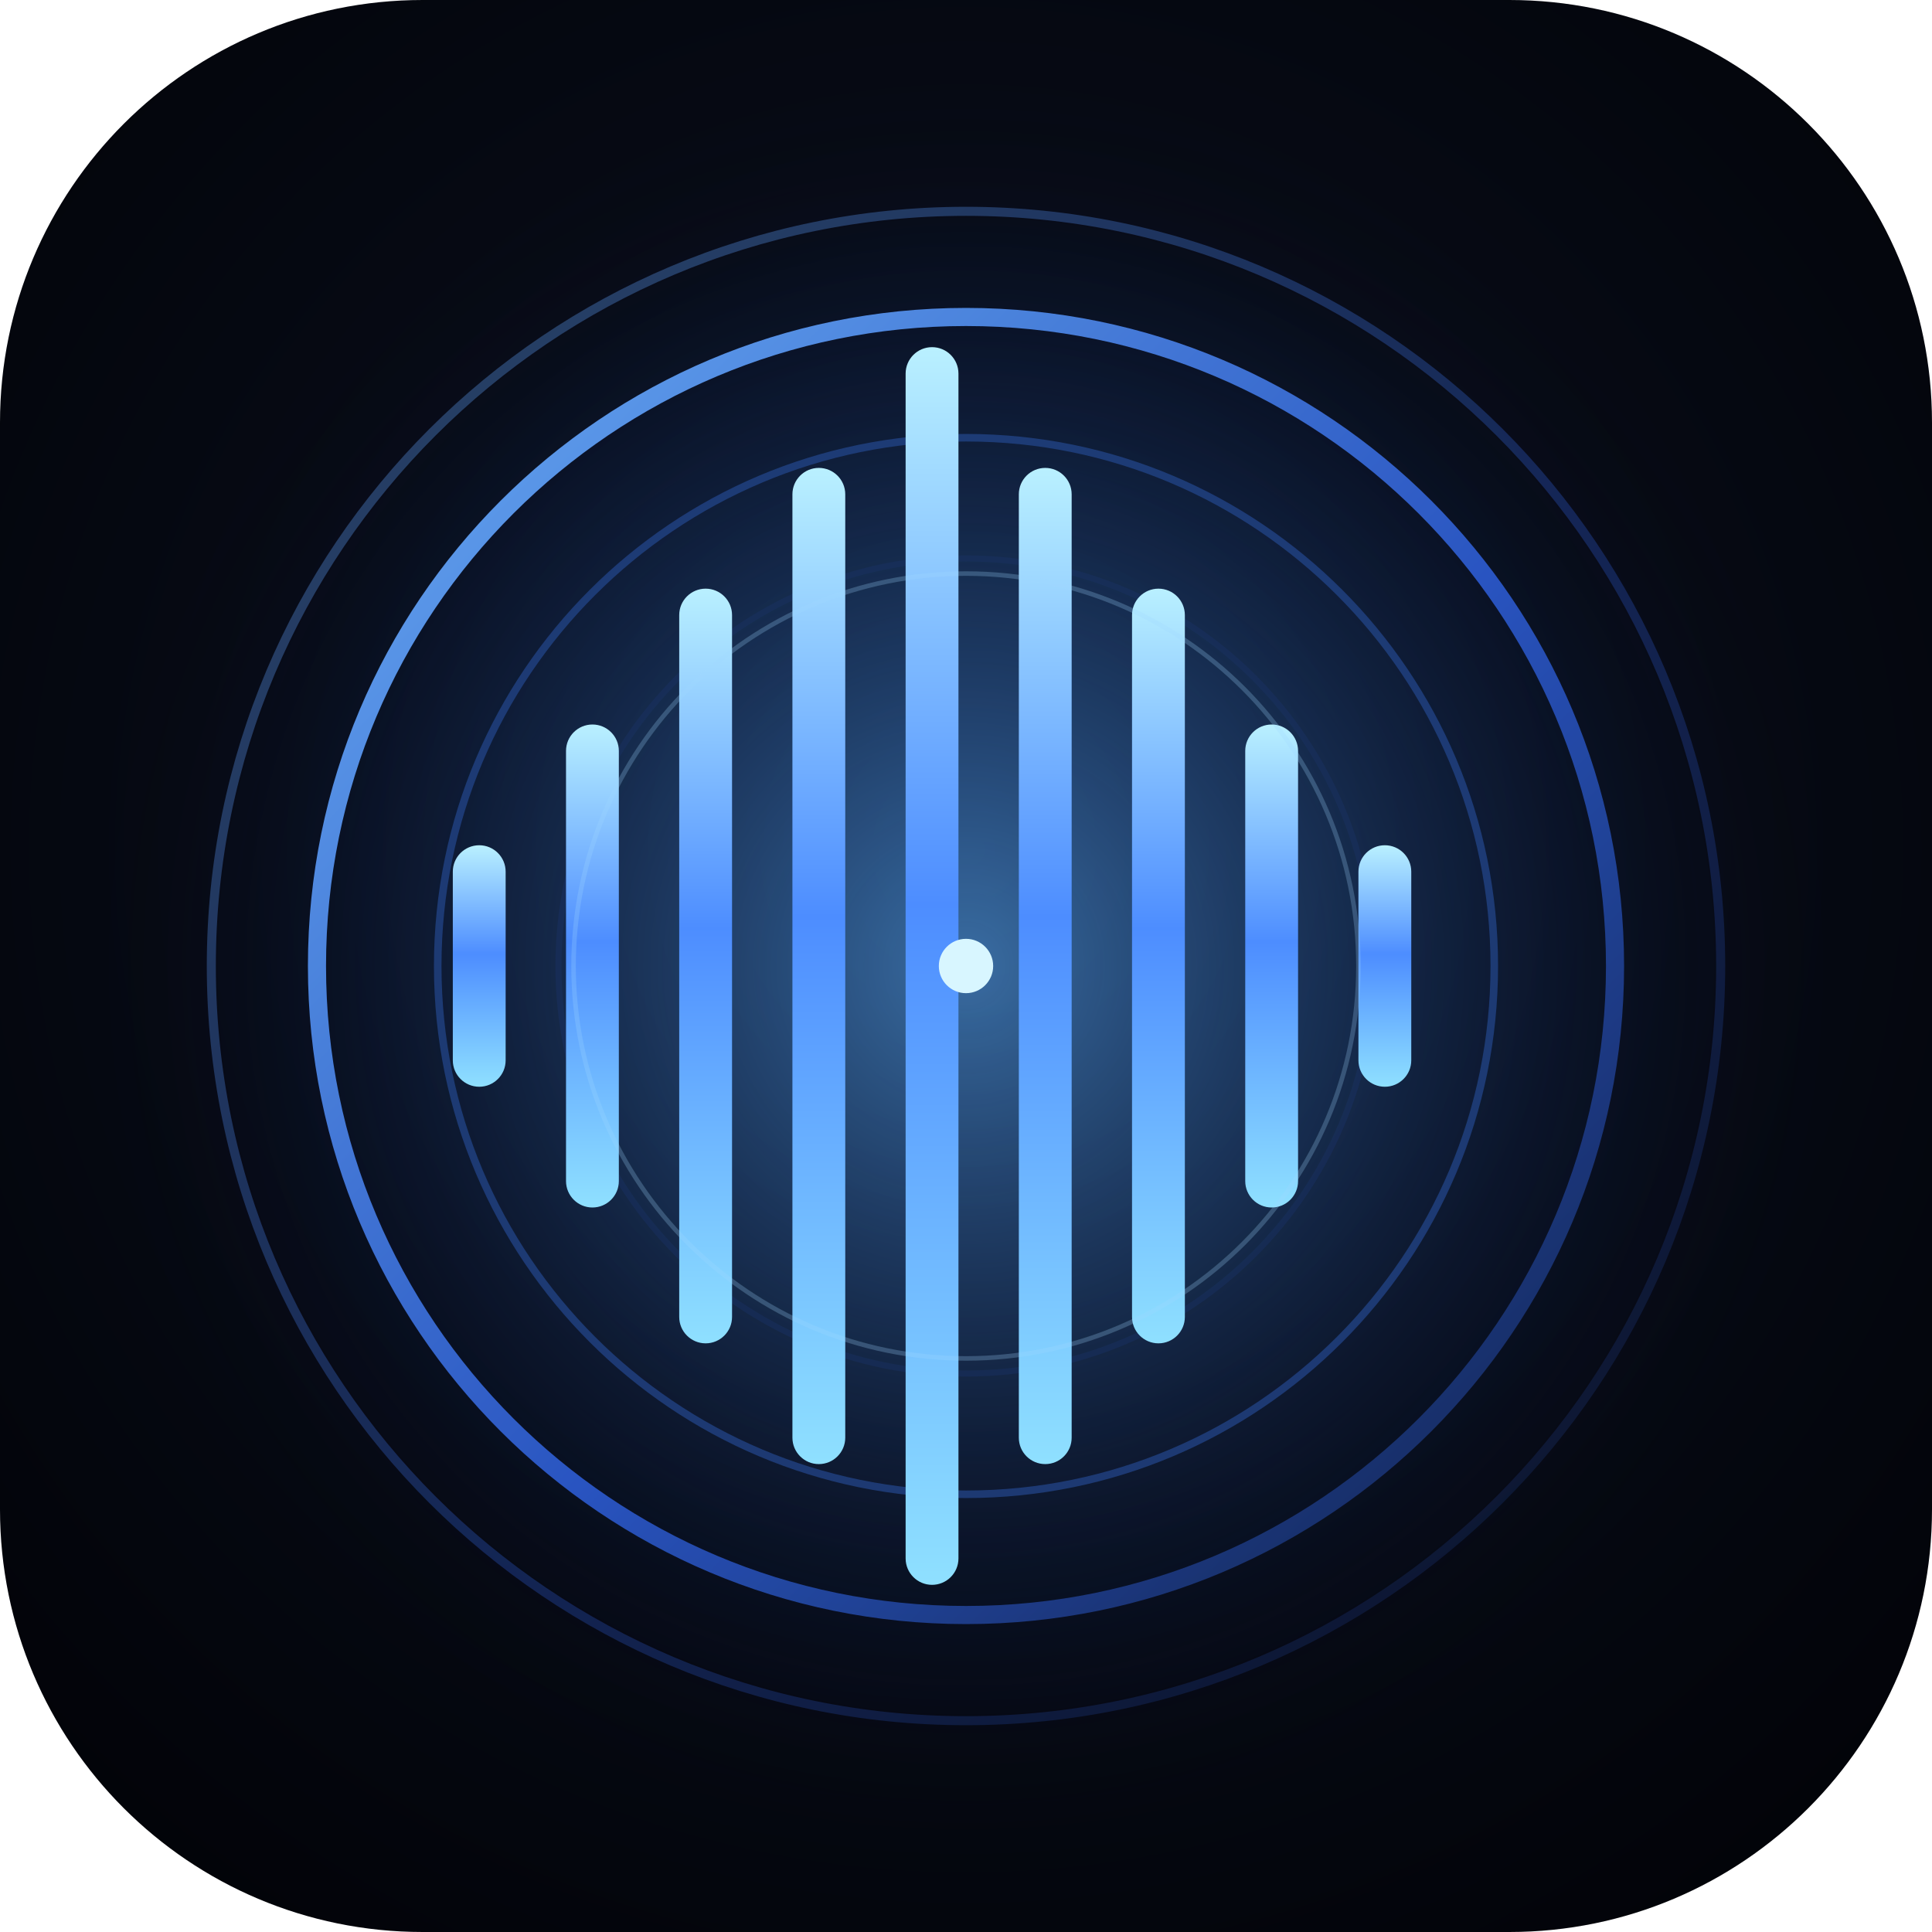
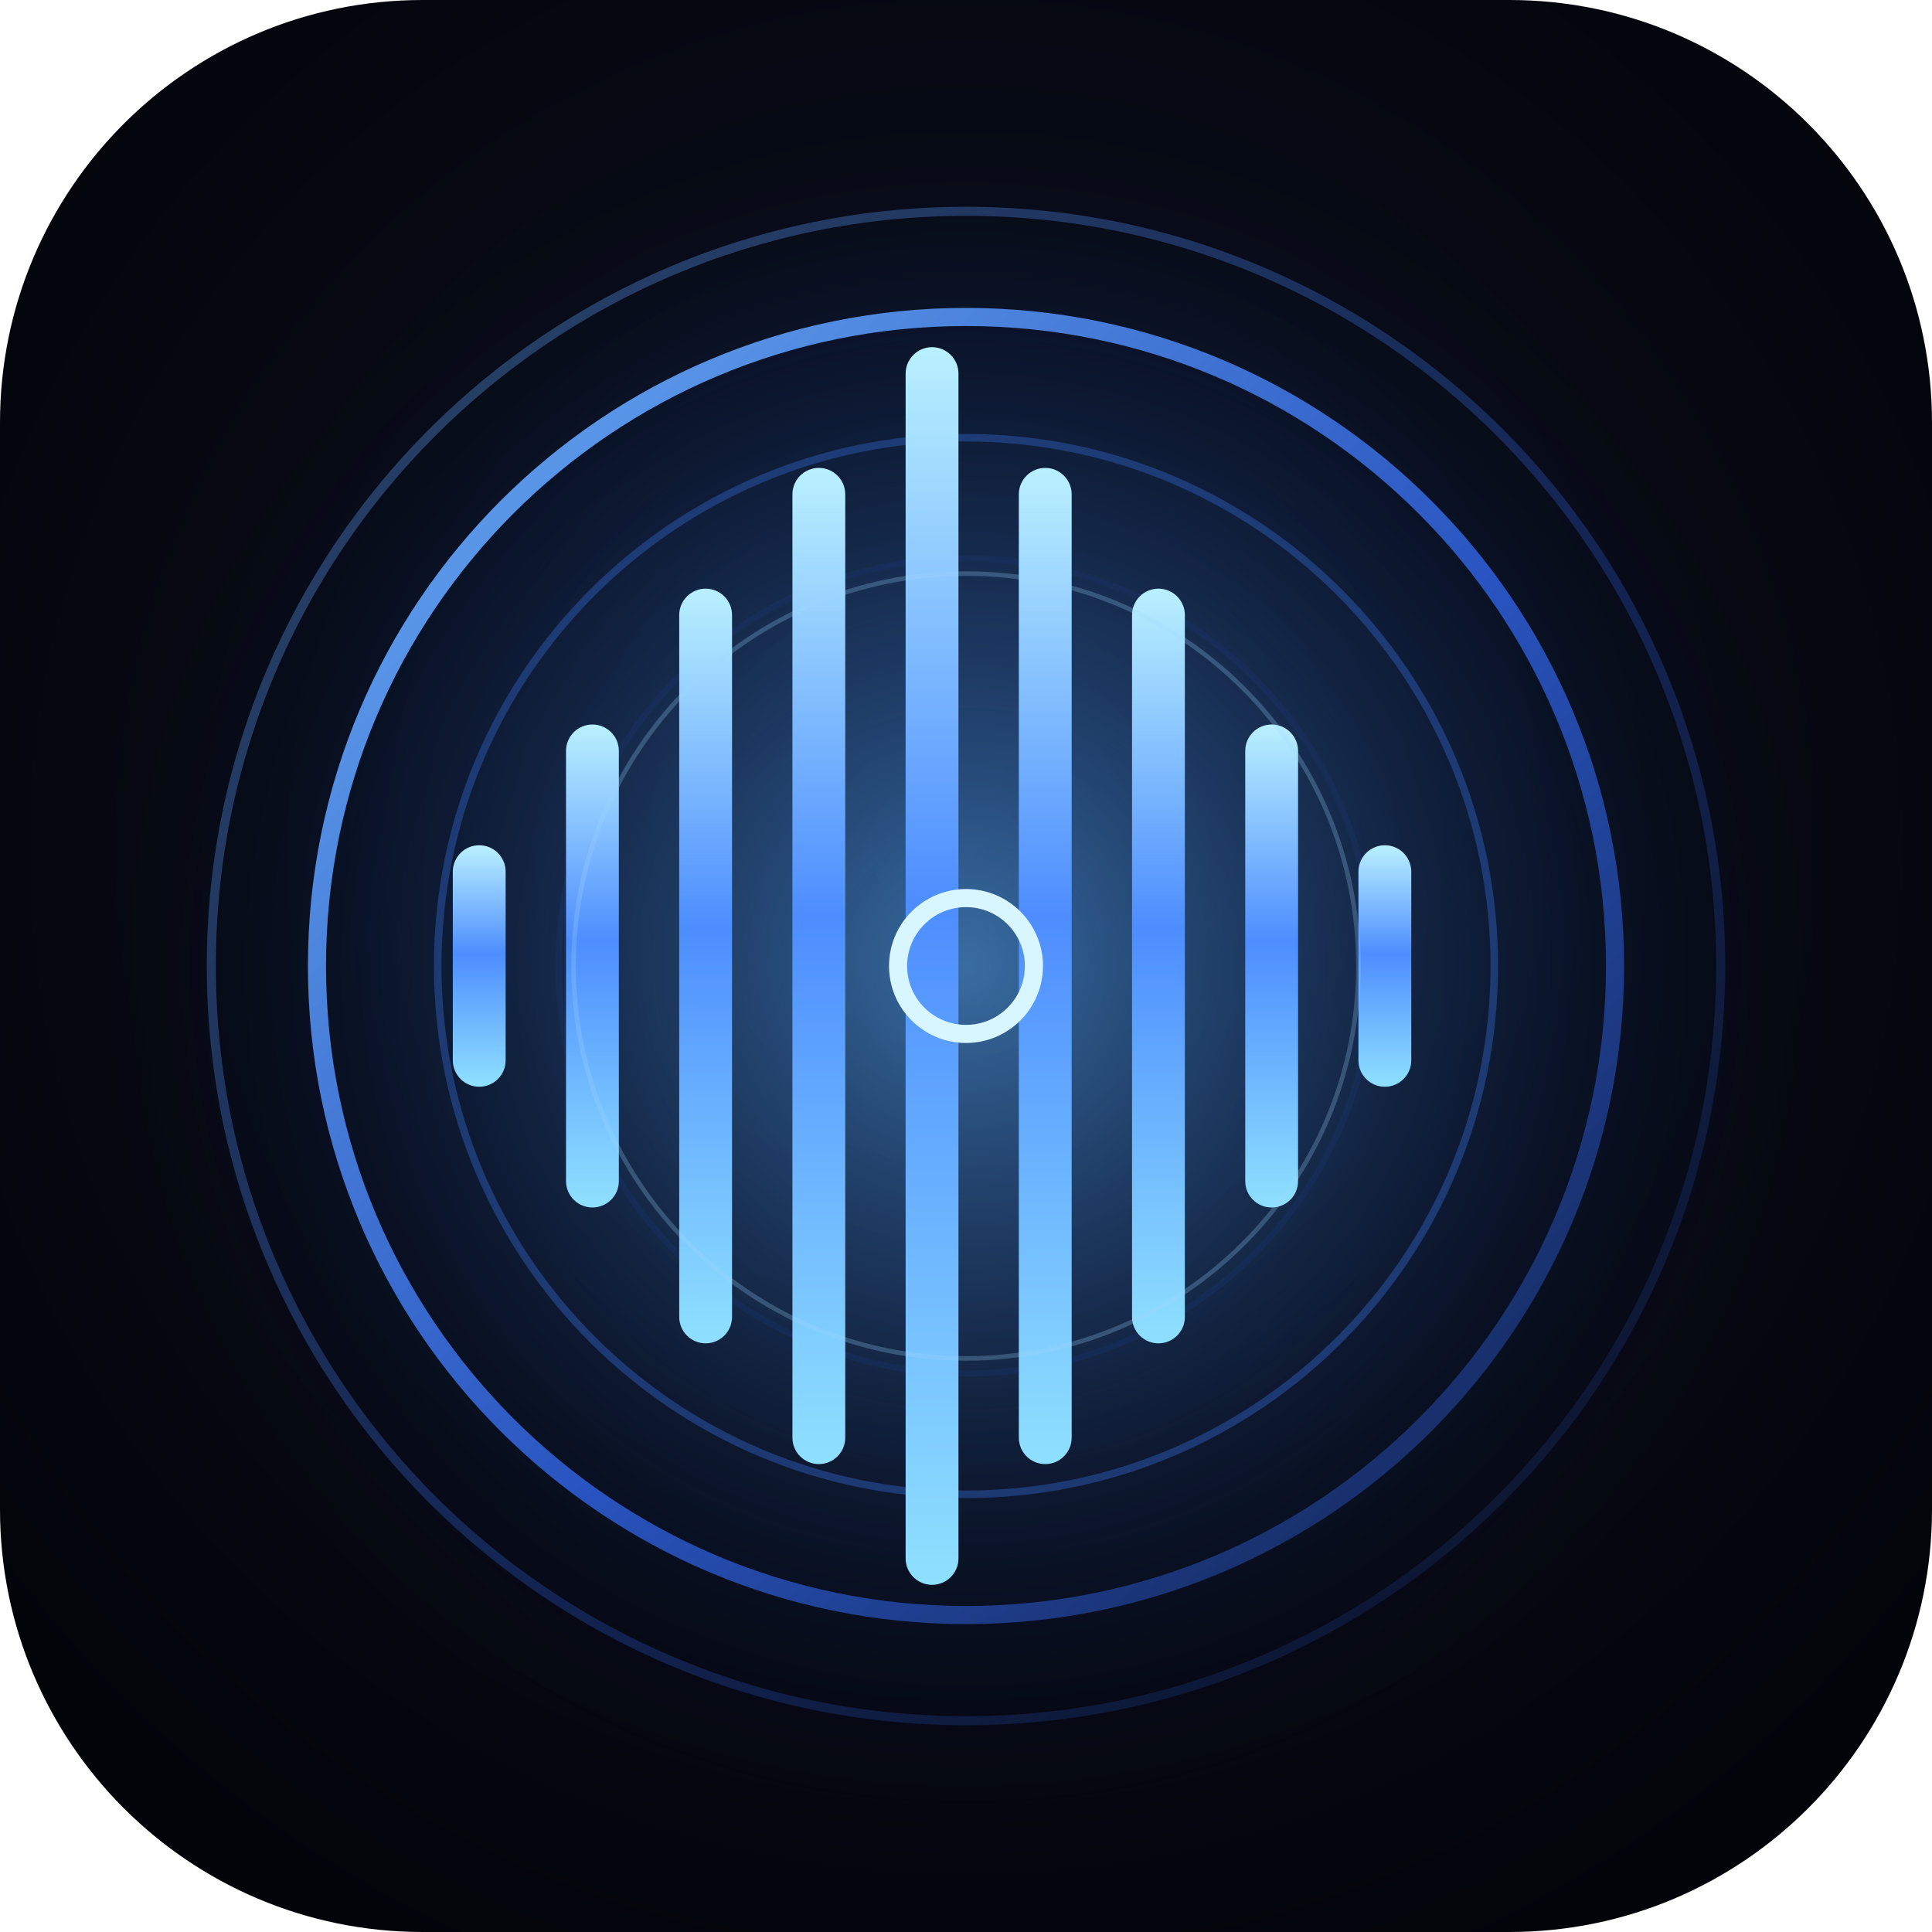
<svg xmlns="http://www.w3.org/2000/svg" viewBox="0 0 256 256" width="256" height="256" role="img" aria-label="MultiVoice Summary Suit">
  <defs>
    <radialGradient id="bg" cx="50%" cy="44%" r="68%">
      <stop offset="0%" stop-color="#0d1c37" />
      <stop offset="48%" stop-color="#070b16" />
      <stop offset="100%" stop-color="#020308" />
    </radialGradient>
    <linearGradient id="ring" x1="0" y1="0" x2="1" y2="1">
      <stop offset="0%" stop-color="#6fb4ff" />
      <stop offset="55%" stop-color="#2b57c8" />
      <stop offset="100%" stop-color="#101f45" />
    </linearGradient>
    <linearGradient id="wave" x1="0" y1="0" x2="0" y2="1">
      <stop offset="0%" stop-color="#b9f0ff" />
      <stop offset="45%" stop-color="#4d8dff" />
      <stop offset="100%" stop-color="#8fe0ff" />
    </linearGradient>
    <radialGradient id="glow" cx="50%" cy="50%" r="50%">
      <stop offset="0%" stop-color="#5fb2ff" stop-opacity="0.55" />
      <stop offset="70%" stop-color="#1b3f8a" stop-opacity="0.12" />
      <stop offset="100%" stop-color="#000000" stop-opacity="0" />
    </radialGradient>
    <clipPath id="lens">
      <circle cx="128" cy="128" r="84" />
    </clipPath>
  </defs>
  <rect width="256" height="256" rx="56" fill="url(#bg)" />
  <circle cx="128" cy="128" r="118" fill="url(#glow)" />
  <circle cx="128" cy="128" r="100" fill="none" stroke="url(#ring)" stroke-width="1.2" opacity="0.35" />
  <circle cx="128" cy="128" r="86" fill="none" stroke="url(#ring)" stroke-width="2.4" opacity="0.95" />
  <circle cx="128" cy="128" r="70" fill="none" stroke="#23478f" stroke-width="1" opacity="0.7" />
  <circle cx="128" cy="128" r="54" fill="none" stroke="#183163" stroke-width="0.8" opacity="0.45" />
  <g clip-path="url(#lens)" fill="url(#wave)">
    <rect x="60" y="112" width="7" height="32" rx="3.5" />
    <rect x="75" y="96" width="7" height="64" rx="3.5" />
    <rect x="90" y="78" width="7" height="100" rx="3.5" />
    <rect x="105" y="62" width="7" height="132" rx="3.5" />
    <rect x="120" y="46" width="7" height="164" rx="3.5" />
    <rect x="135" y="62" width="7" height="132" rx="3.5" />
    <rect x="150" y="78" width="7" height="100" rx="3.5" />
    <rect x="165" y="96" width="7" height="64" rx="3.5" />
    <rect x="180" y="112" width="7" height="32" rx="3.5" />
  </g>
-   <circle cx="128" cy="128" r="3.6" fill="#d8f6ff" />
+   <circle cx="128" cy="128" r="9" fill="none" stroke="#d8f6ff" stroke-width="2.4" />
  <circle cx="128" cy="128" r="52" fill="none" stroke="#9fd8ff" stroke-width="0.6" opacity="0.25" />
</svg>
